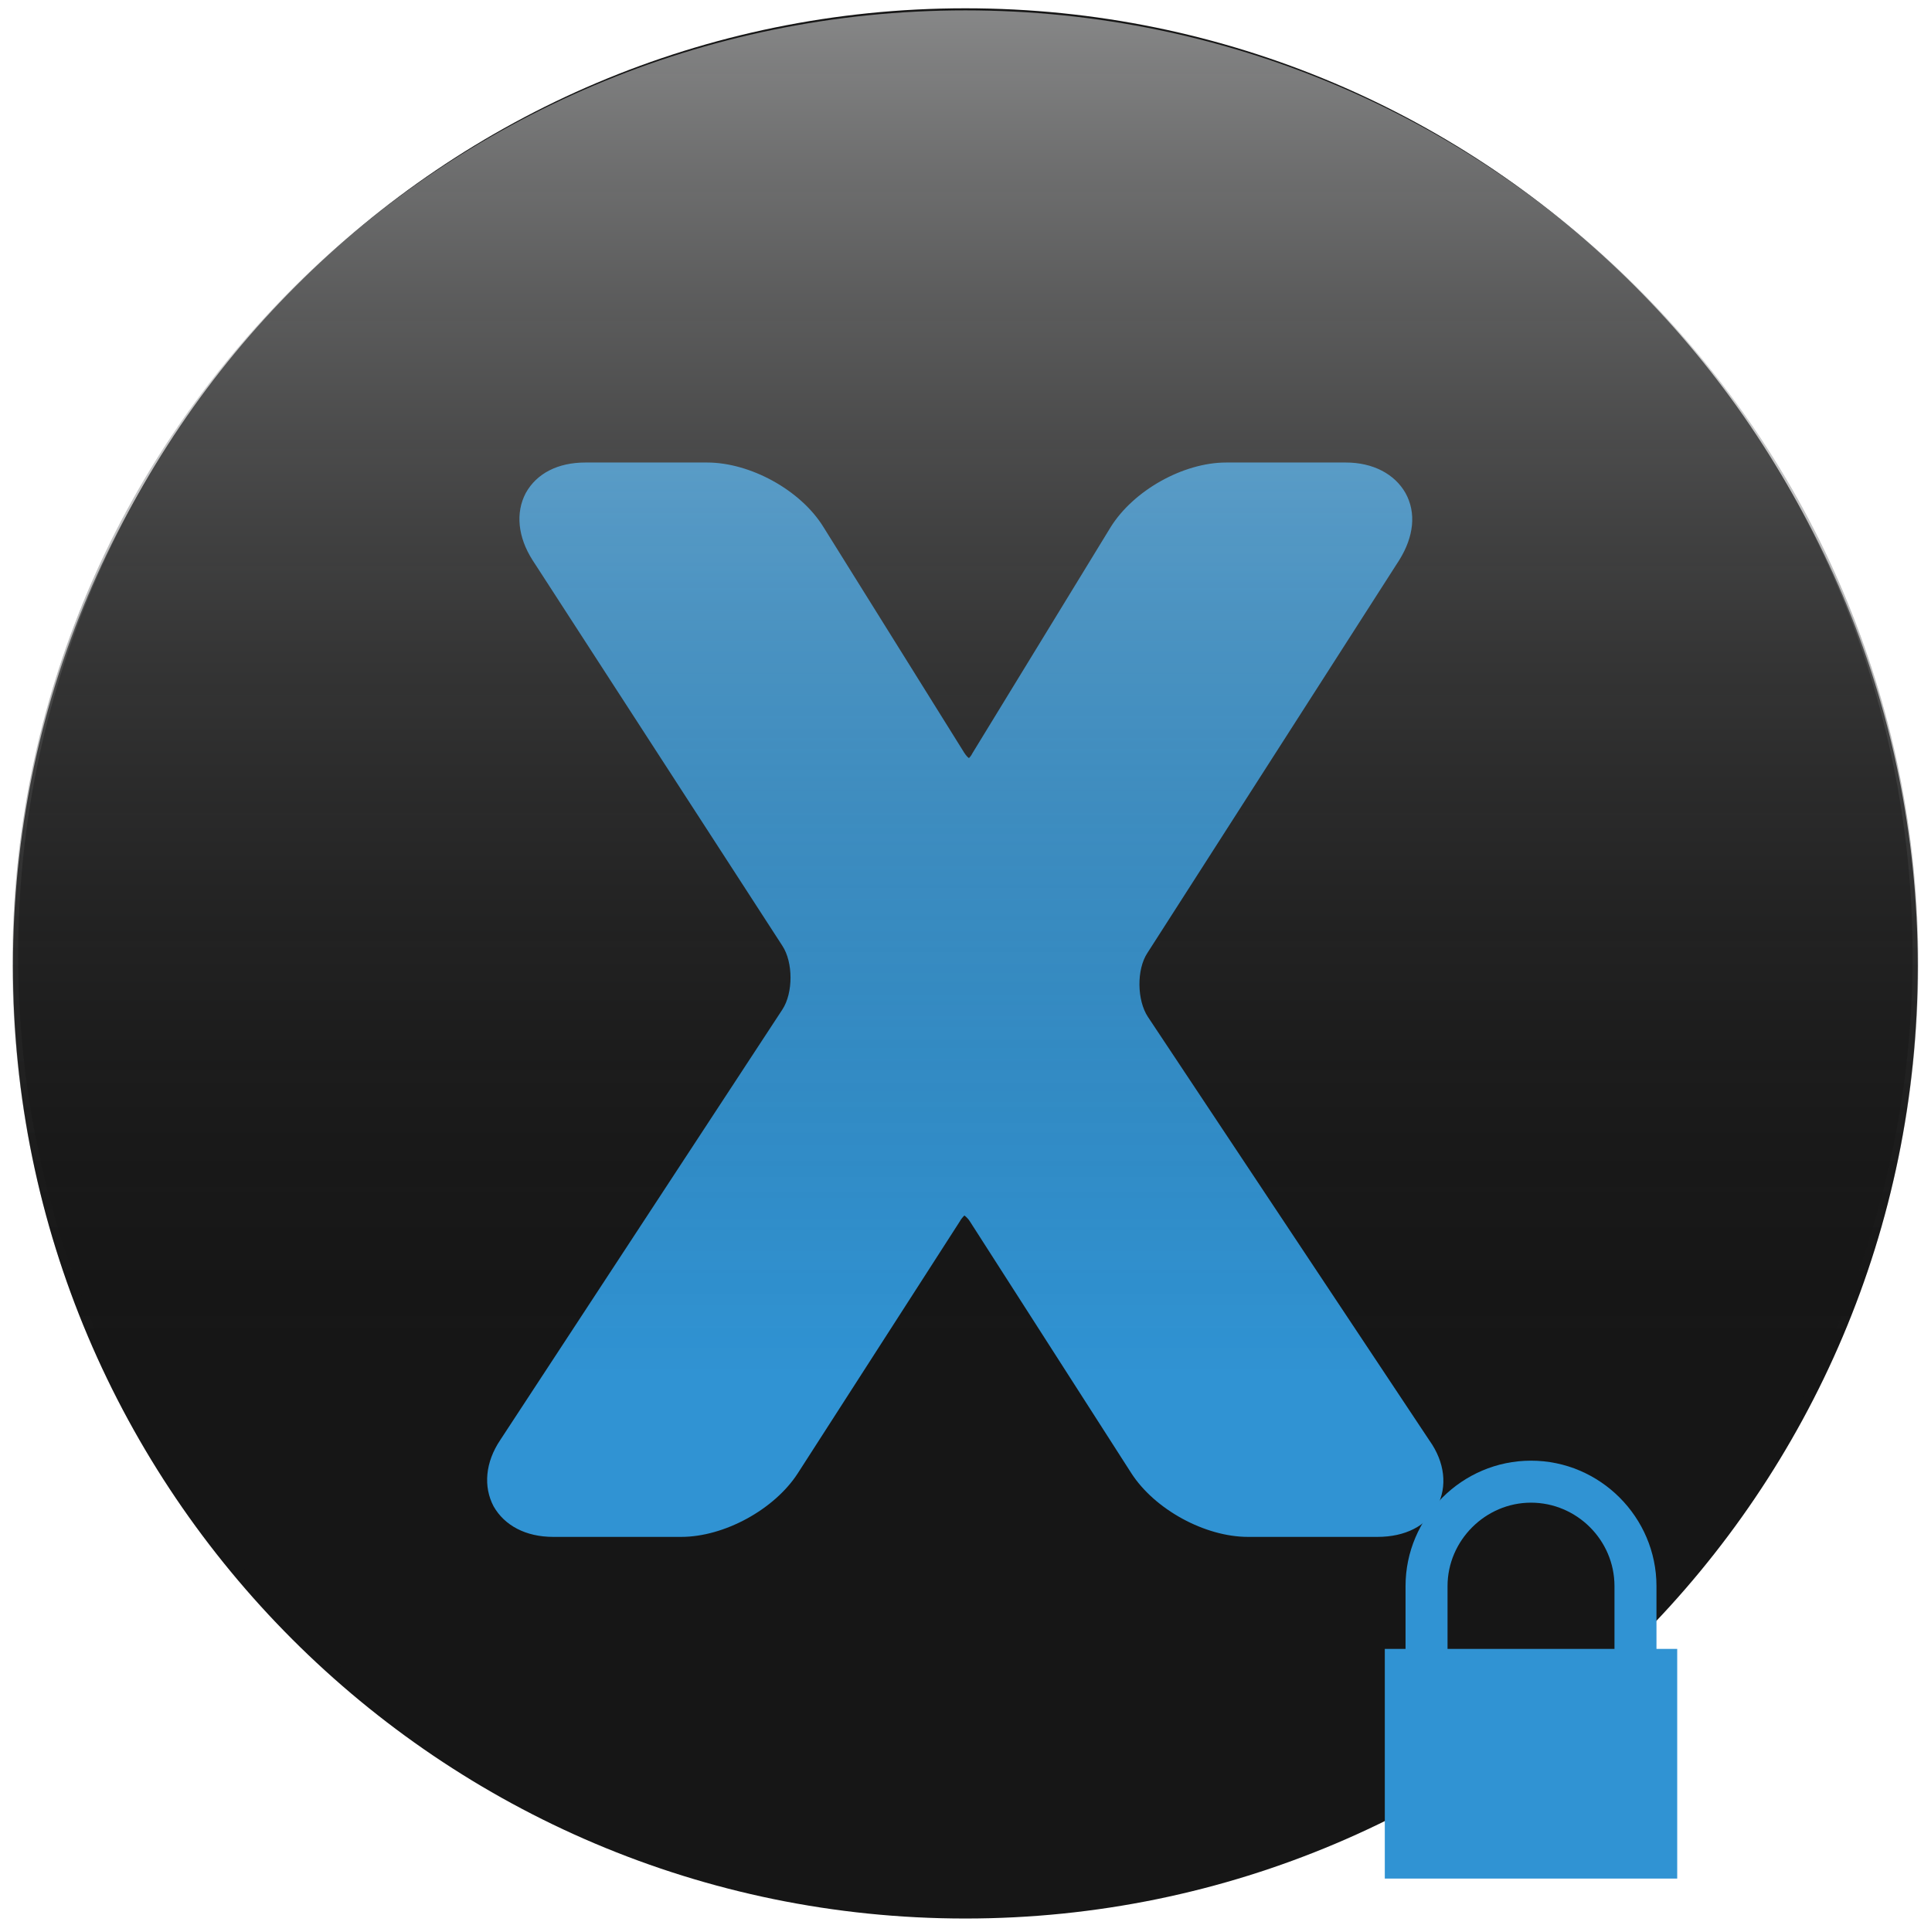
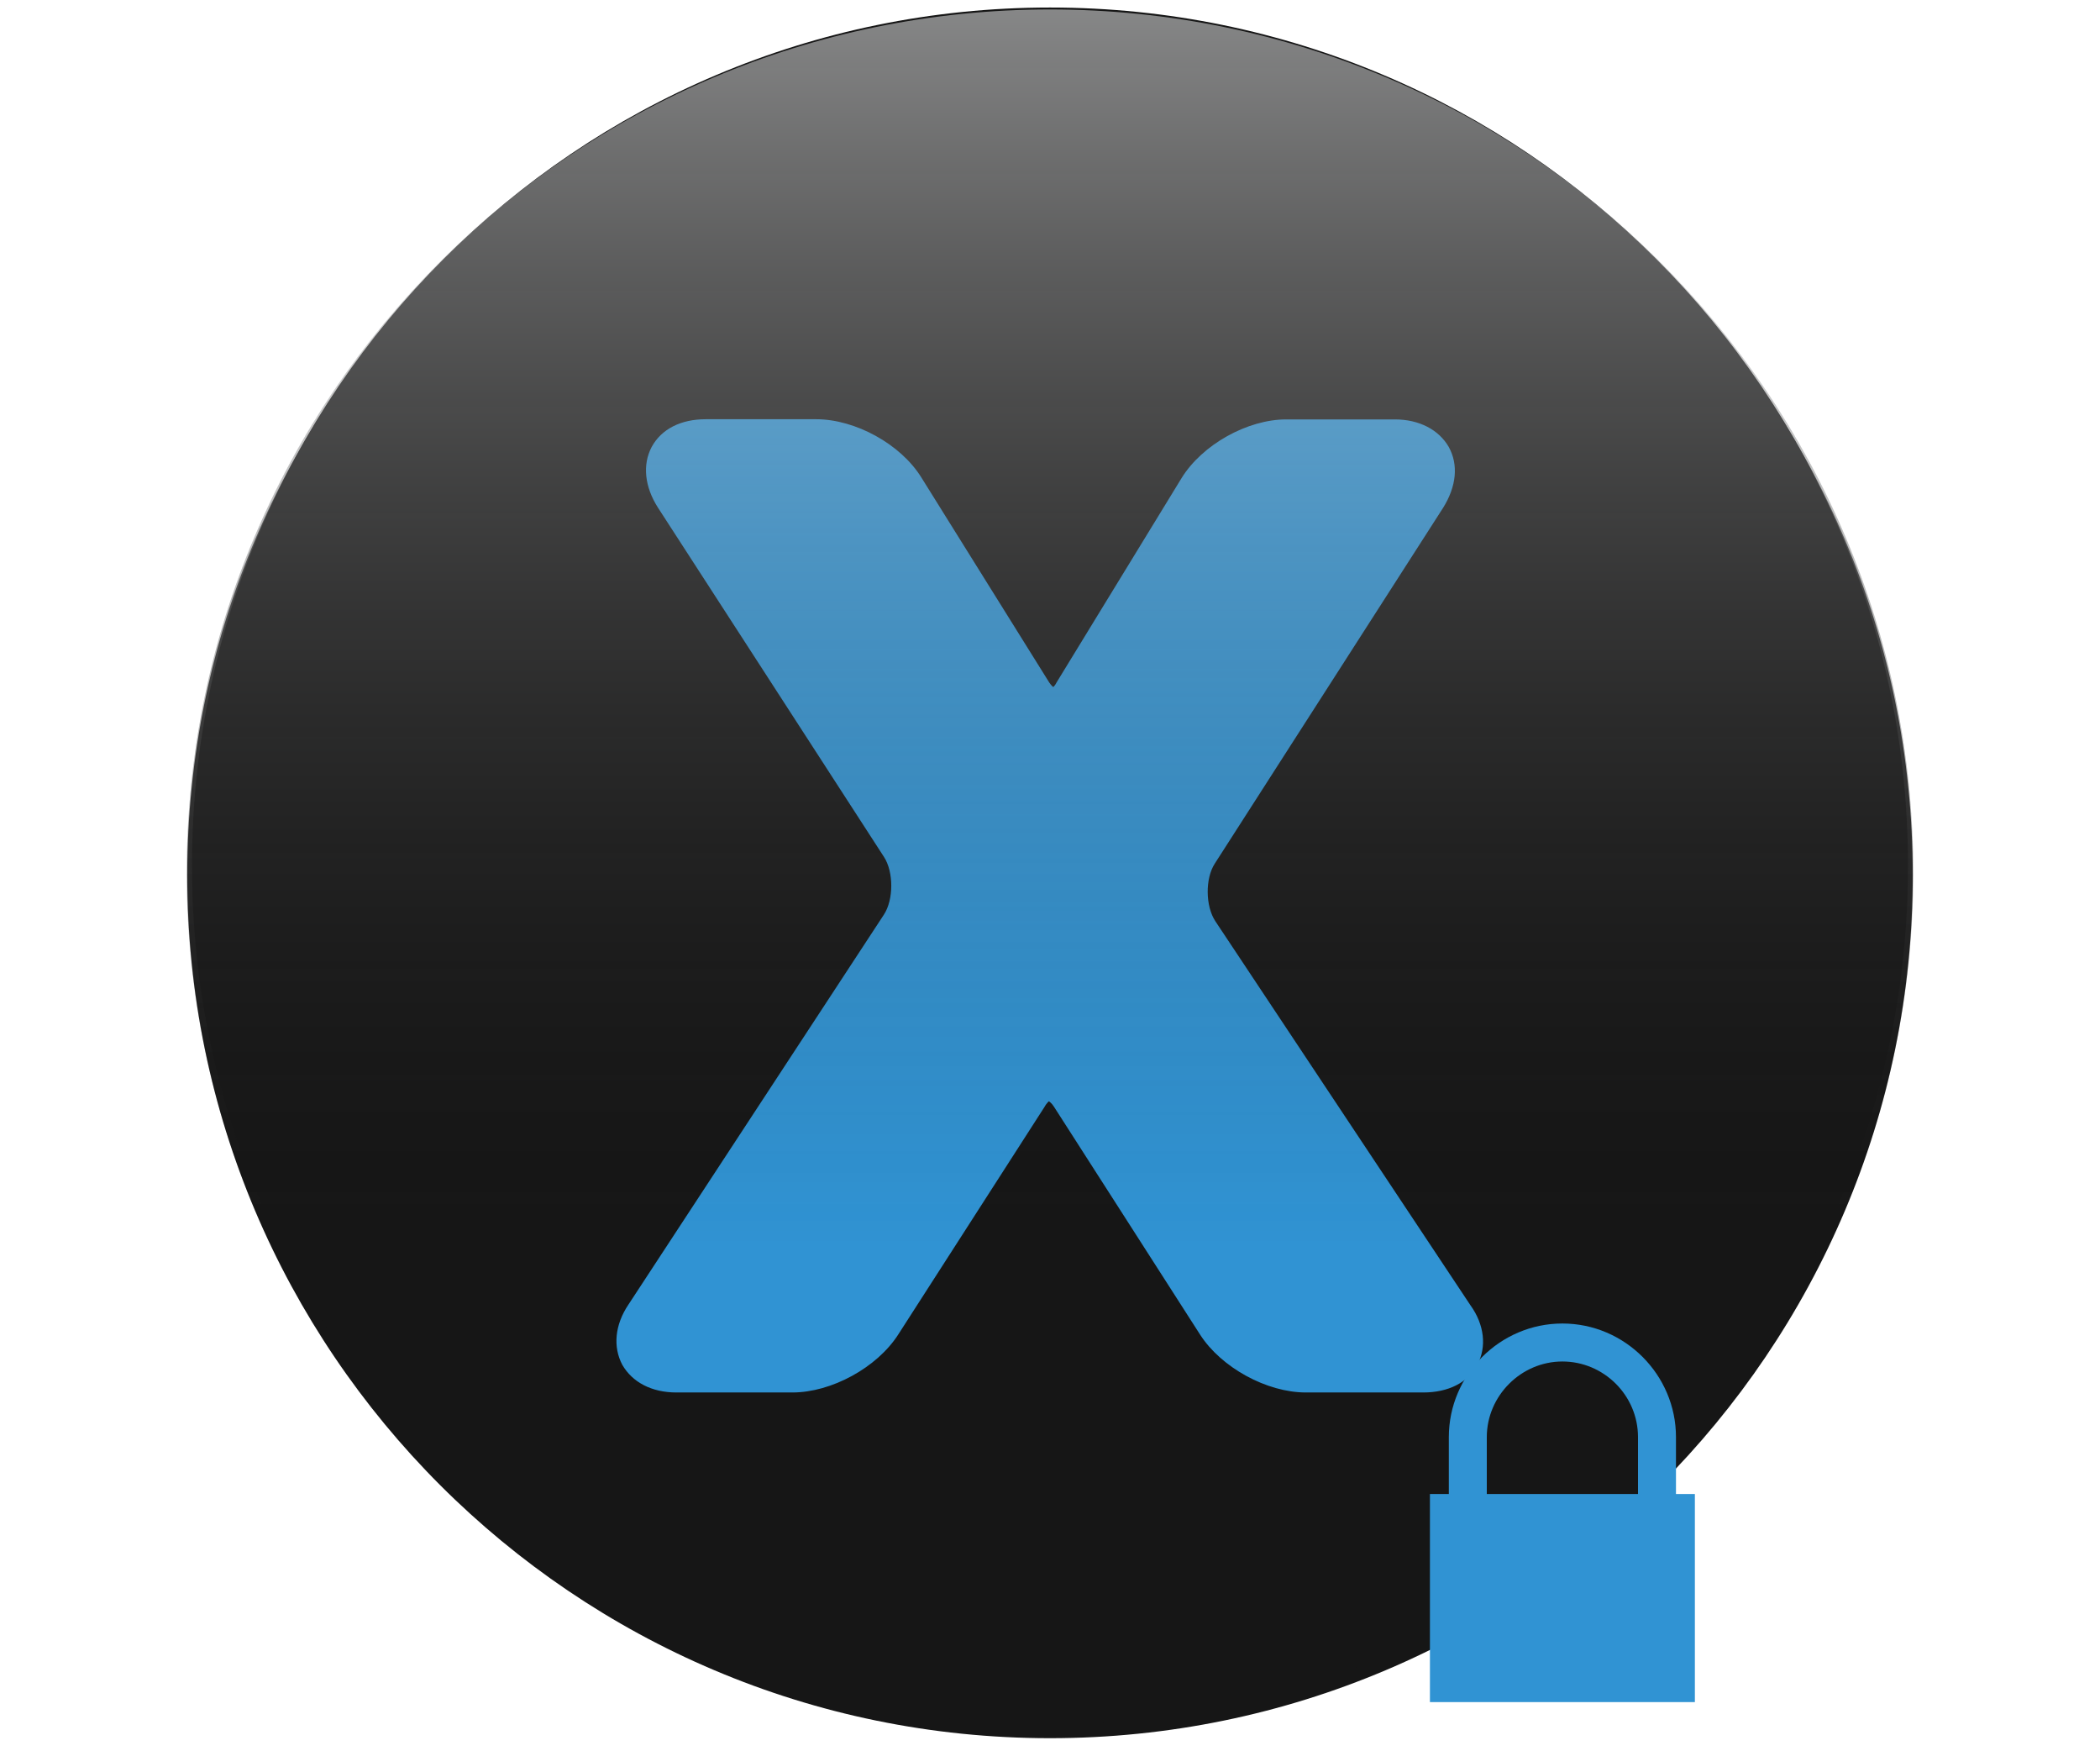
- <svg xmlns="http://www.w3.org/2000/svg" version="1.1" id="svg4136" x="0px" y="0px" viewBox="0 0 372.4 372.6" enable-background="new 0 0 372.4 372.6" xml:space="preserve">
+ <svg xmlns="http://www.w3.org/2000/svg" version="1.1" id="svg4136" x="0px" y="0px" width="1200px" height="1000px" viewBox="0 0 1200 1000" enable-background="new 0 0 1200 1000" xml:space="preserve">
  <g id="g4146" transform="translate(-1.570662,12.35747)" display="none">
-     <path id="path4148" display="inline" d="M169.2,359.4c-28.7-2.7-57.7-13-82.7-29.3   c-20.9-13.6-25.6-19.2-25.6-30.4c0-22.5,24.7-61.8,67-106.7c24-25.5,57.5-55.4,61.1-54.6c7,1.6,63.3,56.4,84.3,82.2   c33.3,40.8,48.6,74.2,40.8,89.1c-5.9,11.3-42.6,33.5-69.5,42C222.4,358.8,193.2,361.7,169.2,359.4L169.2,359.4z M32.7,276.3   c-17.4-26.6-26.1-52.9-30.4-90.8c-1.4-12.5-0.9-19.7,3.2-45.4c5.1-32.1,23.3-69.1,45.3-92c9.3-9.7,10.2-10,21.6-6.1   c13.8,4.7,28.6,14.9,51.5,35.6l13.4,12.1l-7.3,9c-34,41.5-69.8,100.5-83.3,137c-7.3,19.8-10.3,39.8-7.1,48   C41.7,289.3,39.8,287.3,32.7,276.3z M337.6,280.9c1.7-8.4-0.5-23.8-5.5-39.3c-11-33.6-47.8-96.1-81.7-138.6l-10.6-13.4L251.3,79   c15-13.8,25.5-22.1,36.7-29.1c8.9-5.5,21.6-10.4,27.1-10.4c3.4,0,15.2,12.3,24.8,25.7c14.8,20.8,25.7,46,31.2,72.2   c3.6,16.9,3.9,53.2,0.6,70.1c-2.7,13.9-8.4,31.9-14,44.1c-4.2,9.1-14.5,26.9-19.1,32.7C336.3,287.3,336.3,287.3,337.6,280.9   L337.6,280.9z M172.3,33.1c-15.6-7.9-39.7-16.4-53-18.7c-4.7-0.8-12.6-1.2-17.7-1c-11,0.6-10.5,0,7.1-8.3   c14.6-6.9,26.8-11,43.4-14.5c18.6-3.9,53.7-4,72-0.1c19.8,4.2,43.1,12.9,56.3,20.9l3.9,2.4l-9-0.5c-17.8-0.9-43.8,6.3-71.6,19.9   c-8.4,4.1-15.7,7.4-16.3,7.3C187,40.4,180.1,37.1,172.3,33.1z" />
+     <path id="path4148" display="inline" d="M551.7,985.4c-77-7.2-154.9-34.9-222-78.6   c-56.1-36.5-68.7-51.5-68.7-81.6c0-60.4,66.3-165.9,179.8-286.4c64.4-68.4,154.3-148.7,164-146.5c18.8,4.3,169.9,151.4,226.2,220.6   C920.5,722.4,961.6,812,940.6,852c-15.8,30.3-114.3,89.9-186.5,112.7C694.5,983.8,616.1,991.6,551.7,985.4L551.7,985.4z    M185.4,762.4c-46.7-71.4-70-142-81.6-243.7c-3.8-33.5-2.4-52.9,8.6-121.8c13.7-86.2,62.5-185.5,121.6-246.9   c25-26,27.4-26.8,58-16.4c37,12.6,76.8,40,138.2,95.5l36,32.5l-19.6,24.2C355.3,397.1,259.2,555.4,223,653.4   c-19.6,53.1-27.6,106.8-19.1,128.8C209.5,797.2,204.4,791.9,185.4,762.4z M1003.7,774.7c4.6-22.5-1.3-63.9-14.8-105.5   c-29.5-90.2-128.3-257.9-219.3-372l-28.4-36l30.9-28.4c40.3-37,68.4-59.3,98.5-78.1c23.9-14.8,58-27.9,72.7-27.9   c9.1,0,40.8,33,66.6,69c39.7,55.8,69,123.5,83.7,193.8c9.7,45.4,10.5,142.8,1.6,188.1c-7.2,37.3-22.5,85.6-37.6,118.4   c-11.3,24.4-38.9,72.2-51.3,87.8C1000.2,791.9,1000.2,791.9,1003.7,774.7L1003.7,774.7z M560,109.6c-41.9-21.2-106.5-44-142.2-50.2   c-12.6-2.1-33.8-3.2-47.5-2.7c-29.5,1.6-28.2,0,19.1-22.3C428.5,16,461.3,5,505.8-4.4C555.8-14.9,650-15.2,699.1-4.7   c53.1,11.3,115.7,34.6,151.1,56.1l10.5,6.4l-24.2-1.3c-47.8-2.4-117.6,16.9-192.2,53.4c-22.5,11-42.1,19.9-43.7,19.6   C599.5,129.2,581,120.4,560,109.6z" />
  </g>
-   <circle fill="#D03634" cx="182.3" cy="193" r="140" />
-   <path fill="#161616" d="M211.5,208.4c-3.6-1.3-12.7-2.7-36-2.7h-22.3c-3.4,0-6.2,2.8-6.2,6.2v32.2c0,3.4,2.8,6.2,6.2,6.2h27.4  c18.7,0,25.6-0.6,28.2-1.2c5.2-1,9.2-3.1,12.3-6.6c3-3.4,4.4-8,4.4-14c0-5.2-1.2-9.3-3.5-12.8C219.5,212.4,216.1,210,211.5,208.4z" />
-   <path fill="#161616" d="M157,158.2h15.8c16.4,0,26.6-0.2,30.4-0.7c5.9-0.7,10.5-2.7,13.7-5.9c3-3,4.5-7.1,4.5-12.3  c0-2.5-0.3-4.7-0.9-6.7c-0.9-2.9-5.3-7.7-8.2-8.9c-2-0.9-4.4-1.5-7.1-1.8c-3.9-0.4-16-0.7-35.9-0.7h-12.4c-3.4,0-6.2,2.8-6.2,6.2  V152C150.8,155.4,153.6,158.2,157,158.2z" />
-   <path fill="#161616" d="M186.2,2.9C85.2,2.9,3.1,85,3.1,186s82.1,183.1,183.1,183.1S369.3,286.9,369.3,186  C369.3,85,287.2,2.9,186.2,2.9z M284.3,261.4c-4.9,10-11.8,18.1-20.4,24.1c-8.5,6-19.1,9.8-31.5,11.1c-7.6,0.8-25.2,1.3-52.3,1.5  l0,0h-60c-10.1,0-18.3-8.2-18.3-18.3V92.2c0-10.1,8.2-18.3,18.3-18.3h72.6c17.3,0,29.9,0.7,38.6,2.2c9.1,1.5,17.3,4.8,24.5,9.7  c7.3,5,13.4,11.6,18.1,19.7c4.9,8.3,7.4,17.7,7.4,27.9c0,11.1-3,21.4-9,30.6c-3.5,5.4-7.8,10.1-12.7,13.9c-0.2,0.1-0.3,0.2-0.4,0.3  c0.1,0.1,0.2,0.1,0.3,0.2c8.3,4.1,15.2,9.7,20.5,16.6c7.8,10.1,11.7,22.1,11.7,35.7C291.7,241.1,289.2,251.5,284.3,261.4z" />
-   <linearGradient id="SVGID_1_" gradientUnits="userSpaceOnUse" x1="186.237" y1="1.133" x2="186.237" y2="330.089" gradientTransform="matrix(0.9997 0 0 0.9997 0 0.8669)">
+   <circle fill="#D03634" cx="589.5" cy="518" r="375.7" />
+   <path fill="#161616" d="M667.9,559.3c-9.7-3.5-34.1-7.2-96.6-7.2h-59.8c-9.1,0-16.6,7.5-16.6,16.6v86.4c0,9.1,7.5,16.6,16.6,16.6  H585c50.2,0,68.7-1.6,75.7-3.2c14-2.7,24.7-8.3,33-17.7c8.1-9.1,11.8-21.5,11.8-37.6c0-14-3.2-25-9.4-34.4  C689.4,570,680.2,563.6,667.9,559.3z" />
+   <path fill="#161616" d="M521.6,424.6H564c44,0,71.4-0.5,81.6-1.9c15.8-1.9,28.2-7.2,36.8-15.8c8.1-8.1,12.1-19.1,12.1-33  c0-6.7-0.8-12.6-2.4-18c-2.4-7.8-14.2-20.7-22-23.9c-5.4-2.4-11.8-4-19.1-4.8c-10.5-1.1-42.9-1.9-96.3-1.9h-33.3  c-9.1,0-16.6,7.5-16.6,16.6v66C505,417.1,512.5,424.6,521.6,424.6z" />
+   <path fill="#161616" d="M600,7.8c-271.1,0-491.4,220.3-491.4,491.4S328.9,990.6,600,990.6s491.4-220.6,491.4-491.4  C1091.4,228.1,871.1,7.8,600,7.8z M863.3,701.6c-13.2,26.8-31.7,48.6-54.8,64.7c-22.8,16.1-51.3,26.3-84.5,29.8  c-20.4,2.1-67.6,3.5-140.4,4l0,0h-161c-27.1,0-49.1-22-49.1-49.1V247.5c0-27.1,22-49.1,49.1-49.1h194.8c46.4,0,80.2,1.9,103.6,5.9  c24.4,4,46.4,12.9,65.8,26c19.6,13.4,36,31.1,48.6,52.9c13.2,22.3,19.9,47.5,19.9,74.9c0,29.8-8.1,57.4-24.2,82.1  c-9.4,14.5-20.9,27.1-34.1,37.3c-0.5,0.3-0.8,0.5-1.1,0.8c0.3,0.3,0.5,0.3,0.8,0.5c22.3,11,40.8,26,55,44.6  c20.9,27.1,31.4,59.3,31.4,95.8C883.1,647.1,876.4,675,863.3,701.6z" />
+   <linearGradient id="SVGID_1_" gradientUnits="userSpaceOnUse" x1="186.256" y1="998.867" x2="186.256" y2="669.91" gradientTransform="matrix(2.683 0 0 -2.683 100.2684 2685.365)">
    <stop offset="0" style="stop-color:#F7F8F9;stop-opacity:0.5" />
    <stop offset="0.8" style="stop-color:#161616;stop-opacity:0" />
  </linearGradient>
-   <circle fill="url(#SVGID_1_)" cx="186.2" cy="185.8" r="183.8" />
-   <circle fill="#E3C926" cx="182.3" cy="193" r="140" />
-   <path fill="#161616" d="M186.2,2.6C84.9,2.6,2.5,85,2.5,186.3S84.9,370,186.2,370s183.7-82.4,183.7-183.7S287.5,2.6,186.2,2.6z   M277.1,114.5L217,209.3c-2.7,4.3-5.1,12.6-5.1,17.7v59.7c0,9.6-7.8,17.4-17.4,17.4h-16.8c-9.6,0-17.4-7.8-17.4-17.4v-60  c0-5.1-2.4-13.4-5.1-17.7l-59.8-94.5c-2.8-4.5-3.2-9.2-1.2-13c2.1-3.8,6.3-5.9,11.6-5.9h23.8c8.4,0,18.1,5.5,22.4,12.7l34.6,58.2  c0.2,0.4,0.4,0.6,0.6,0.8c0.1-0.2,0.3-0.4,0.5-0.8l33.9-58.1c4.3-7.3,13.9-12.8,22.3-12.8h23c5.3,0,9.5,2.2,11.6,6  C280.3,105.3,279.9,110,277.1,114.5z" />
-   <linearGradient id="SVGID_2_" gradientUnits="userSpaceOnUse" x1="186.237" y1="1.133" x2="186.237" y2="330.089" gradientTransform="matrix(0.9997 0 0 0.9997 0 0.8669)">
+   <circle fill="url(#SVGID_1_)" cx="600" cy="498.7" r="493.3" />
+   <circle fill="#E3C926" cx="589.5" cy="518" r="375.7" />
+   <path fill="#161616" d="M600,7C328.1,7,107,228.1,107,500s221.1,493,493,493s493-221.1,493-493S871.9,7,600,7z M844,307.3  L682.7,561.7c-7.2,11.5-13.7,33.8-13.7,47.5v160.2c0,25.8-20.9,46.7-46.7,46.7h-45.1c-25.8,0-46.7-20.9-46.7-46.7v-161  c0-13.7-6.4-36-13.7-47.5L356.3,307.3c-7.5-12.1-8.6-24.7-3.2-34.9c5.6-10.2,16.9-15.8,31.1-15.8h63.9c22.5,0,48.6,14.8,60.1,34.1  l92.9,156.2c0.5,1.1,1.1,1.6,1.6,2.1c0.3-0.5,0.8-1.1,1.3-2.1l91-155.9c11.5-19.6,37.3-34.4,59.8-34.4h61.7  c14.2,0,25.5,5.9,31.1,16.1C852.5,282.6,851.5,295.2,844,307.3z" />
+   <linearGradient id="SVGID_2_" gradientUnits="userSpaceOnUse" x1="186.256" y1="998.867" x2="186.256" y2="669.91" gradientTransform="matrix(2.683 0 0 -2.683 100.2684 2685.365)">
    <stop offset="0" style="stop-color:#F7F8F9;stop-opacity:0.5" />
    <stop offset="0.8" style="stop-color:#161616;stop-opacity:0" />
  </linearGradient>
-   <circle fill="url(#SVGID_2_)" cx="186.2" cy="185.8" r="183.8" />
-   <circle fill="#3093D3" cx="182.3" cy="191" r="140" />
-   <path fill="#161616" d="M186.2,1.6C85.4,1.6,3.5,83.5,3.5,184.3C3.5,285,85.4,367,186.2,367s182.7-82,182.7-182.7  C368.9,83.5,286.9,1.6,186.2,1.6z M277.2,290.5c-2,3.8-6.2,5.9-11.5,5.9h-25c-8.3,0-18-5.3-22.5-12.3l-31.1-48.5  c-0.5-0.8-1-1.1-1.1-1.2c0.1,0-0.4,0.3-0.9,1.2l-31.2,48.5c-4.5,7-14.2,12.3-22.5,12.3h-24.7c-5.3,0-9.4-2.2-11.5-5.9  c-2-3.8-1.6-8.5,1.3-12.8l54.4-83c2.1-3.2,2.1-9.1,0-12.3L102.7,108c-2.8-4.4-3.3-9.1-1.3-12.9c2.1-3.8,6.2-5.9,11.5-5.9h23.5  c8.3,0,18,5.3,22.4,12.4l27.2,43.6c0.4,0.6,0.7,0.9,0.9,1c0.1-0.1,0.4-0.4,0.7-1l26.6-43.5c4.4-7.1,14-12.5,22.3-12.5h23.1  c5.2,0,9.4,2.2,11.5,5.9c2.1,3.8,1.6,8.4-1.2,12.9l-48.6,75.8c-2.1,3.2-2,9.1,0.1,12.3l54.3,81.7C278.7,282,279.2,286.7,277.2,290.5  z" />
-   <linearGradient id="SVGID_3_" gradientUnits="userSpaceOnUse" x1="186.237" y1="1.133" x2="186.237" y2="330.089" gradientTransform="matrix(0.9997 0 0 0.9997 0 0.8669)">
+   <circle fill="url(#SVGID_2_)" cx="600" cy="498.7" r="493.3" />
+   <circle fill="#3093D3" cx="589.5" cy="512.6" r="375.7" />
+   <path fill="#161616" d="M600,4.3c-270.5,0-490.3,219.8-490.3,490.3C109.7,764.9,329.5,985,600,985s490.3-220.1,490.3-490.3  C1090.3,224.1,870.3,4.3,600,4.3z M844.2,779.7c-5.4,10.2-16.6,15.8-30.9,15.8h-67.1c-22.3,0-48.3-14.2-60.4-33l-83.5-130.2  c-1.3-2.1-2.7-3-3-3.2c0.3,0-1.1,0.8-2.4,3.2l-83.7,130.2c-12.1,18.8-38.1,33-60.4,33h-66.3c-14.2,0-25.2-5.9-30.9-15.8  c-5.4-10.2-4.3-22.8,3.5-34.4l146-222.8c5.6-8.6,5.6-24.4,0-33L375.9,289.9c-7.5-11.8-8.9-24.4-3.5-34.6  c5.6-10.2,16.6-15.8,30.9-15.8h63.1c22.3,0,48.3,14.2,60.1,33.3l73,117c1.1,1.6,1.9,2.4,2.4,2.7c0.3-0.3,1.1-1.1,1.9-2.7l71.4-116.7  c11.8-19.1,37.6-33.5,59.8-33.5h62c14,0,25.2,5.9,30.9,15.8c5.6,10.2,4.3,22.5-3.2,34.6L694.2,493.3c-5.6,8.6-5.4,24.4,0.3,33  l145.7,219.3C848.3,756.8,849.6,769.5,844.2,779.7z" />
+   <linearGradient id="SVGID_3_" gradientUnits="userSpaceOnUse" x1="186.256" y1="998.867" x2="186.256" y2="669.91" gradientTransform="matrix(2.683 0 0 -2.683 100.2684 2685.365)">
    <stop offset="0" style="stop-color:#F7F8F9;stop-opacity:0.5" />
    <stop offset="0.8" style="stop-color:#161616;stop-opacity:0" />
  </linearGradient>
-   <circle fill="url(#SVGID_3_)" cx="186.2" cy="185.8" r="183.8" />
-   <path fill="#3093D3" d="M267.1,318v44.3h56.4V318 M271.1,318v-12.1c0-13.3,10.9-24.2,24.2-24.2c13.3,0,24.2,10.9,24.2,24.2V318h-8.1  v-12.1c0-8.9-7.3-16.1-16.1-16.1s-16.1,7.3-16.1,16.1V318" />
-   <path display="none" fill="#3093D3" d="M268.8,93.8l26.5-81.7l26.5,81.7l-69.5-50.5h86" />
+   <circle fill="url(#SVGID_3_)" cx="600" cy="498.7" r="493.3" />
+   <path fill="#3093D3" d="M817.1,853.5v118.9h151.4V853.5 M827.9,853.5V821c0-35.7,29.3-64.9,64.9-64.9c35.7,0,64.9,29.3,64.9,64.9  v32.5H936V821c0-23.9-19.6-43.2-43.2-43.2s-43.2,19.6-43.2,43.2v32.5" />
+   <path display="none" fill="#3093D3" d="M821.7,251.7l71.1-219.3l71.1,219.3L777.4,116.2h230.8" />
</svg>
